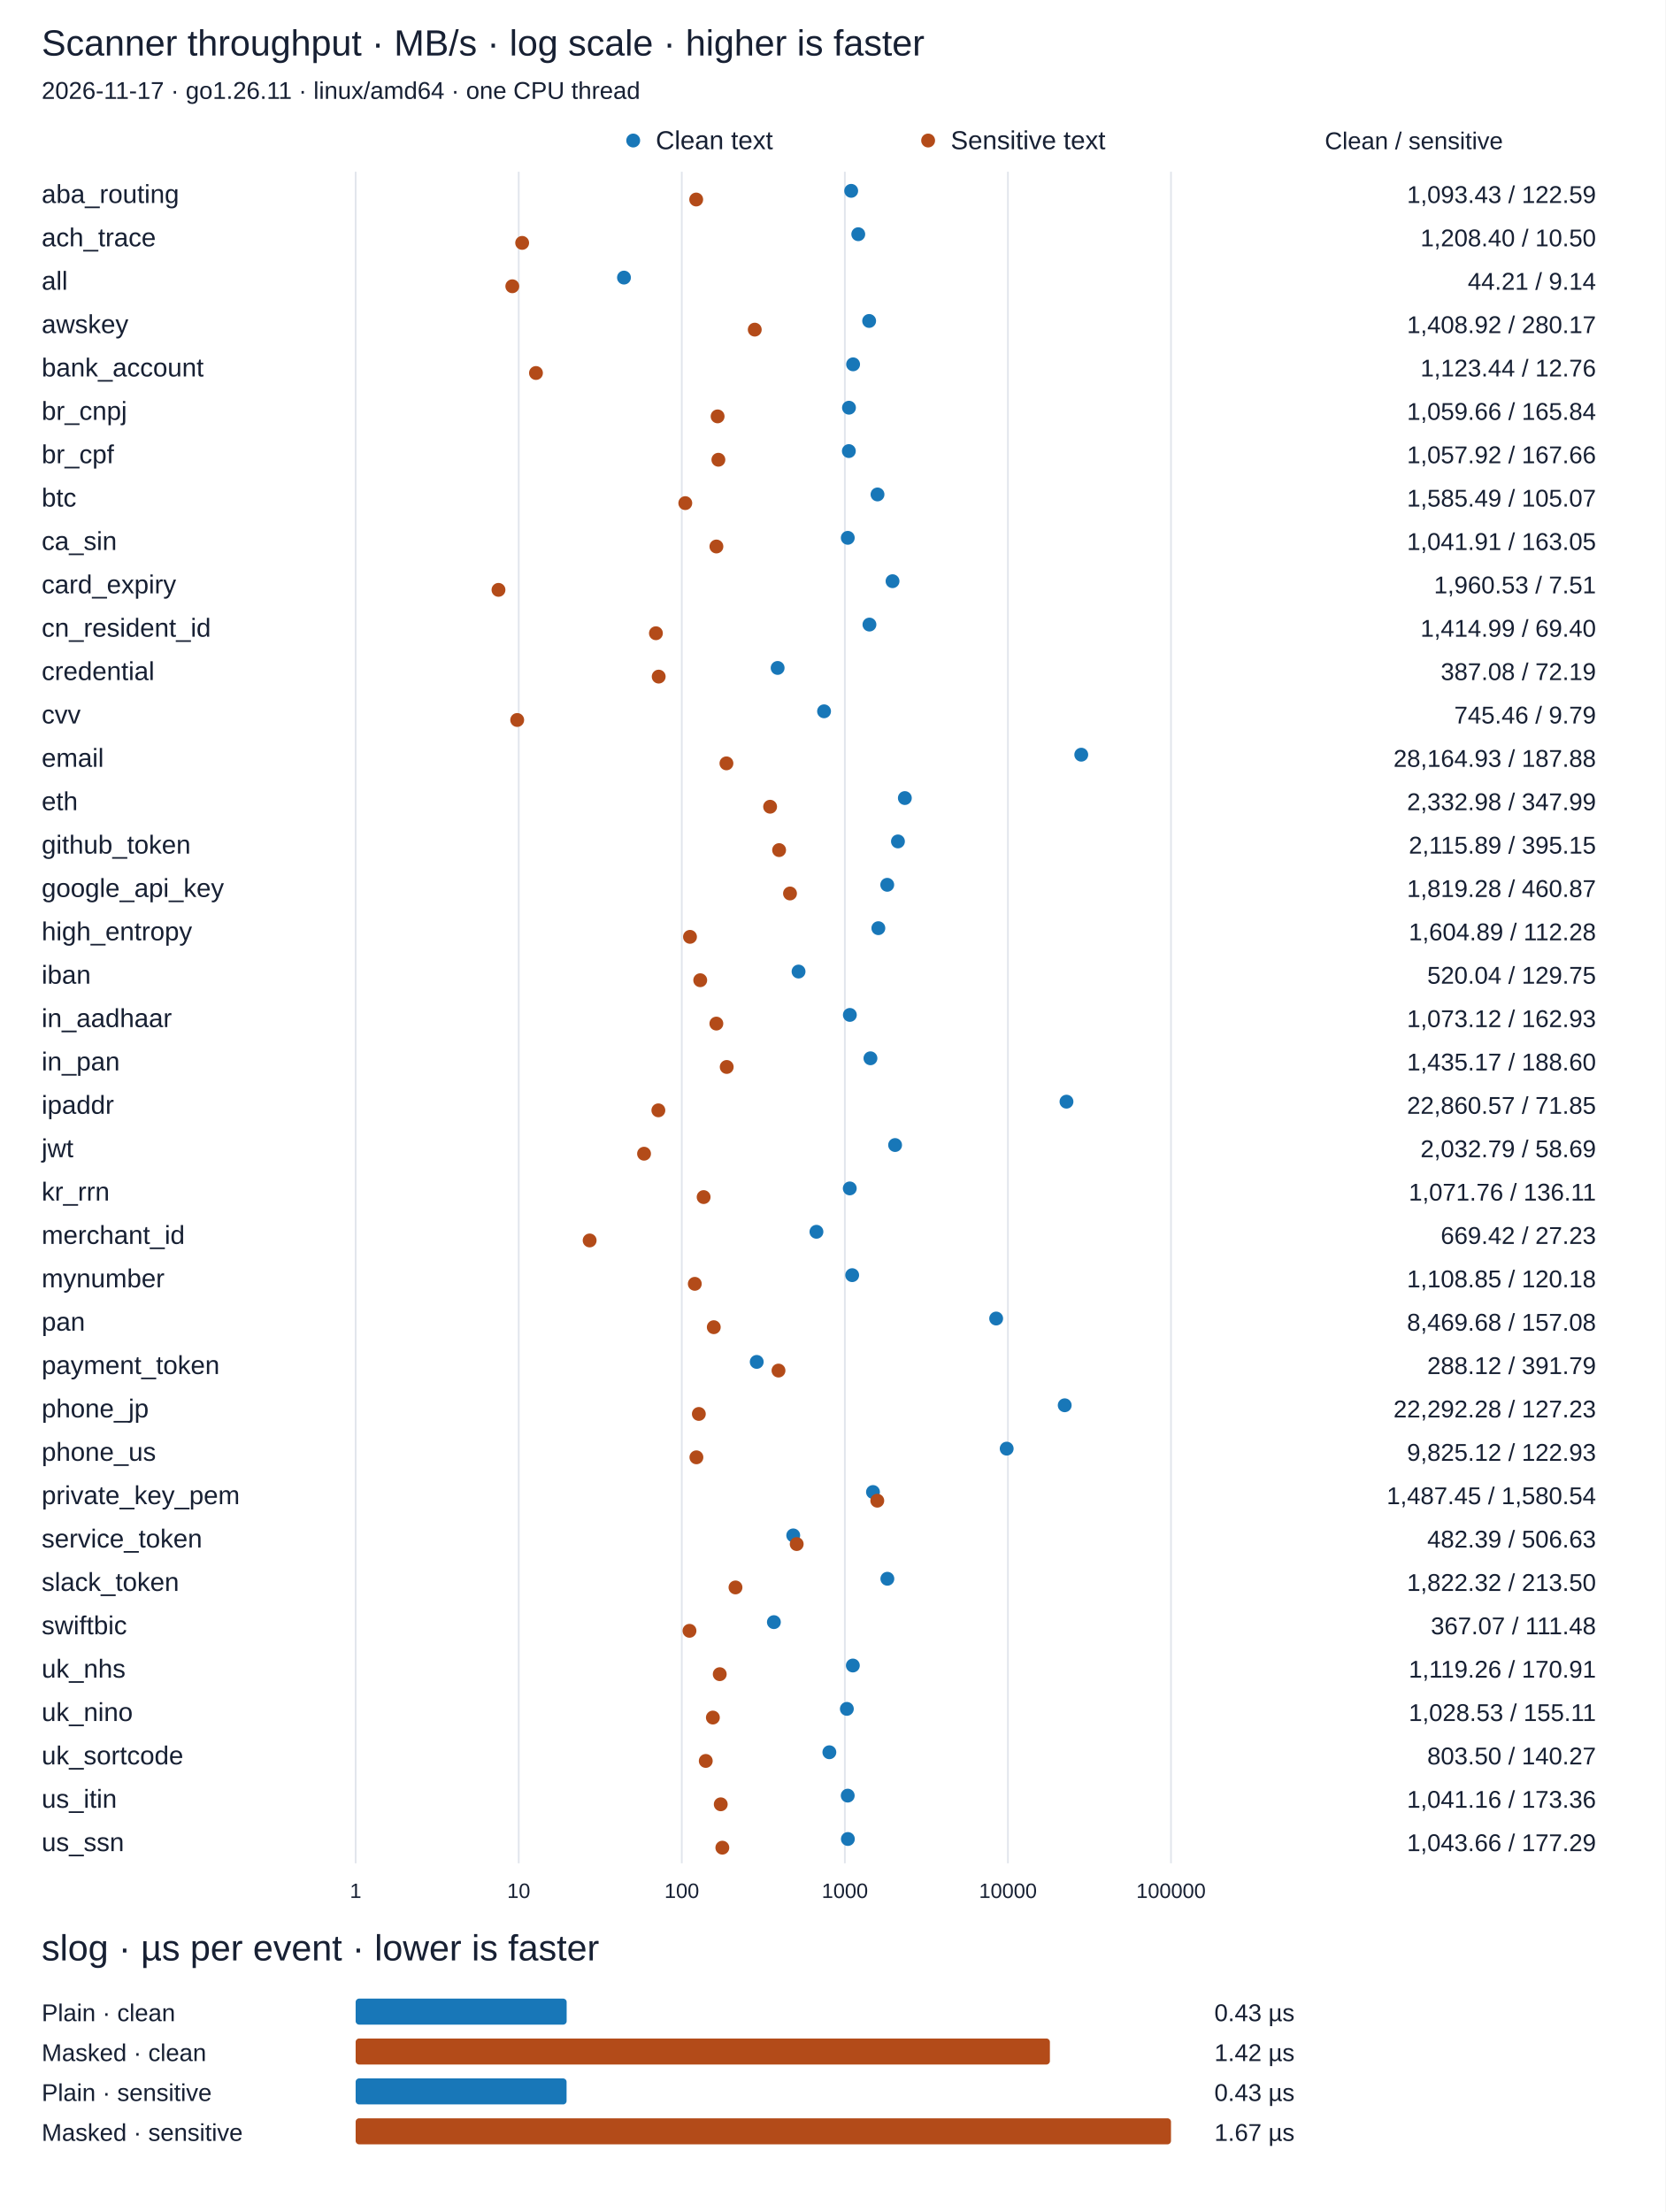
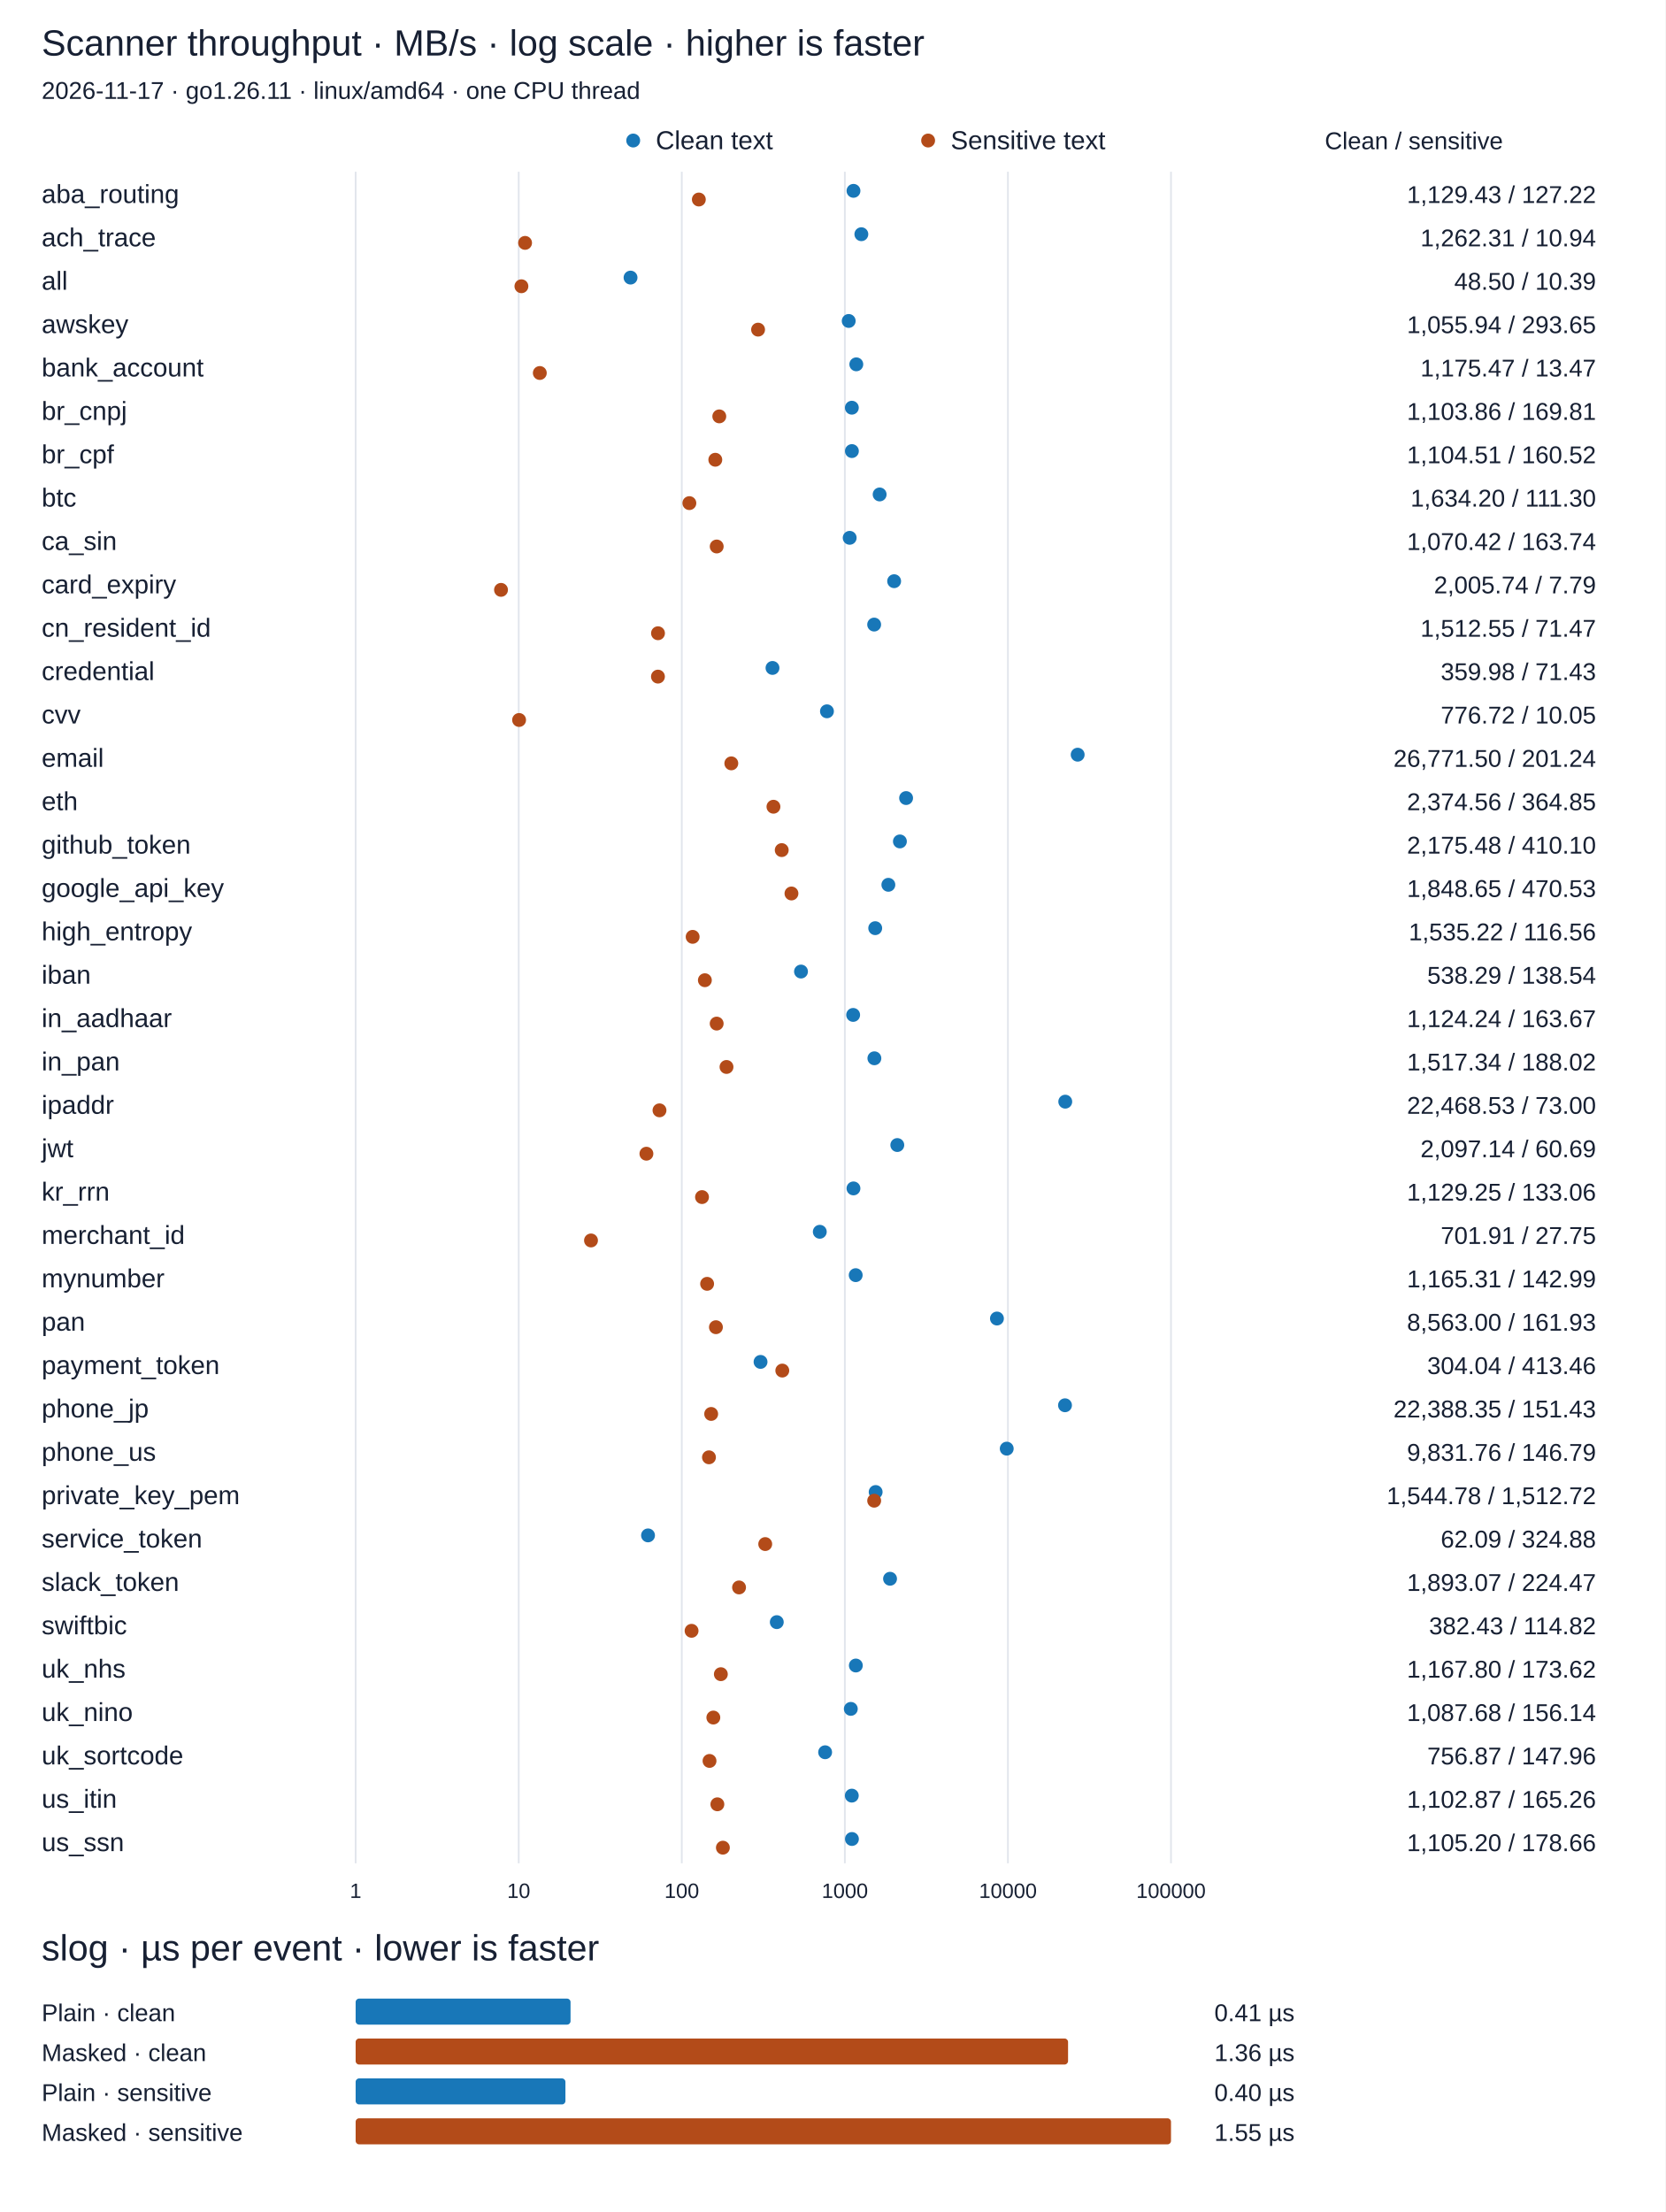
<svg xmlns="http://www.w3.org/2000/svg" width="960" height="1275" viewBox="0 0 960 1275" role="img">
  <rect width="100%" height="100%" fill="white" />
  <g font-family="Arial, sans-serif" font-size="15" fill="#172033">
    <text x="24" y="32" font-size="21" fill="#172033" text-anchor="start">Scanner throughput · MB/s · log scale · higher is faster</text>
    <text x="24" y="57" font-size="14" fill="#172033" text-anchor="start">2026-11-17 · go1.26.11 · linux/amd64 · one CPU thread</text>
    <circle cx="365.00" cy="81" r="4" fill="#1877b8" />
    <text x="378" y="86" font-size="15" fill="#172033" text-anchor="start">Clean text</text>
    <circle cx="535.00" cy="81" r="4" fill="#b34b19" />
    <text x="548" y="86" font-size="15" fill="#172033" text-anchor="start">Sensitive text</text>
    <text x="815" y="86" font-size="14" fill="#172033" text-anchor="middle">Clean / sensitive</text>
    <path d="M205.0,99 L205.0,1074" stroke="#e1e5ec" />
    <text x="205.0" y="1094" font-size="12" fill="#172033" text-anchor="middle">1</text>
    <path d="M299.0,99 L299.0,1074" stroke="#e1e5ec" />
    <text x="299.0" y="1094" font-size="12" fill="#172033" text-anchor="middle">10</text>
    <path d="M393.0,99 L393.0,1074" stroke="#e1e5ec" />
    <text x="393.0" y="1094" font-size="12" fill="#172033" text-anchor="middle">100</text>
    <path d="M487.0,99 L487.0,1074" stroke="#e1e5ec" />
    <text x="487.0" y="1094" font-size="12" fill="#172033" text-anchor="middle">1000</text>
    <path d="M581.0,99 L581.0,1074" stroke="#e1e5ec" />
    <text x="581.0" y="1094" font-size="12" fill="#172033" text-anchor="middle">10000</text>
    <path d="M675.0,99 L675.0,1074" stroke="#e1e5ec" />
    <text x="675.0" y="1094" font-size="12" fill="#172033" text-anchor="middle">100000</text>
    <text x="24" y="117" font-size="15" fill="#172033" text-anchor="start">aba_routing</text>
-     <circle cx="490.65" cy="110" r="4" fill="#1877b8" />
-     <circle cx="401.31" cy="115" r="4" fill="#b34b19" />
-     <text x="920" y="117" font-size="14" fill="#172033" text-anchor="end">1,093.43 / 122.59</text>
+     <circle cx="491.97" cy="110" r="4" fill="#1877b8" />
+     <circle cx="402.83" cy="115" r="4" fill="#b34b19" />
+     <text x="920" y="117" font-size="14" fill="#172033" text-anchor="end">1,129.43 / 127.22</text>
    <text x="24" y="142" font-size="15" fill="#172033" text-anchor="start">ach_trace</text>
-     <circle cx="494.73" cy="135" r="4" fill="#1877b8" />
-     <circle cx="300.99" cy="140" r="4" fill="#b34b19" />
-     <text x="920" y="142" font-size="14" fill="#172033" text-anchor="end">1,208.40 / 10.50</text>
+     <circle cx="496.51" cy="135" r="4" fill="#1877b8" />
+     <circle cx="302.67" cy="140" r="4" fill="#b34b19" />
+     <text x="920" y="142" font-size="14" fill="#172033" text-anchor="end">1,262.31 / 10.94</text>
    <text x="24" y="167" font-size="15" fill="#172033" text-anchor="start">all</text>
-     <circle cx="359.68" cy="160" r="4" fill="#1877b8" />
-     <circle cx="295.31" cy="165" r="4" fill="#b34b19" />
-     <text x="920" y="167" font-size="14" fill="#172033" text-anchor="end">44.21 / 9.14</text>
+     <circle cx="363.46" cy="160" r="4" fill="#1877b8" />
+     <circle cx="300.56" cy="165" r="4" fill="#b34b19" />
+     <text x="920" y="167" font-size="14" fill="#172033" text-anchor="end">48.50 / 10.39</text>
    <text x="24" y="192" font-size="15" fill="#172033" text-anchor="start">awskey</text>
-     <circle cx="501.00" cy="185" r="4" fill="#1877b8" />
-     <circle cx="435.06" cy="190" r="4" fill="#b34b19" />
-     <text x="920" y="192" font-size="14" fill="#172033" text-anchor="end">1,408.92 / 280.17</text>
+     <circle cx="489.22" cy="185" r="4" fill="#1877b8" />
+     <circle cx="436.98" cy="190" r="4" fill="#b34b19" />
+     <text x="920" y="192" font-size="14" fill="#172033" text-anchor="end">1,055.94 / 293.65</text>
    <text x="24" y="217" font-size="15" fill="#172033" text-anchor="start">bank_account</text>
-     <circle cx="491.75" cy="210" r="4" fill="#1877b8" />
-     <circle cx="308.95" cy="215" r="4" fill="#b34b19" />
-     <text x="920" y="217" font-size="14" fill="#172033" text-anchor="end">1,123.44 / 12.76</text>
+     <circle cx="493.60" cy="210" r="4" fill="#1877b8" />
+     <circle cx="311.16" cy="215" r="4" fill="#b34b19" />
+     <text x="920" y="217" font-size="14" fill="#172033" text-anchor="end">1,175.47 / 13.47</text>
    <text x="24" y="242" font-size="15" fill="#172033" text-anchor="start">br_cnpj</text>
-     <circle cx="489.37" cy="235" r="4" fill="#1877b8" />
-     <circle cx="413.65" cy="240" r="4" fill="#b34b19" />
-     <text x="920" y="242" font-size="14" fill="#172033" text-anchor="end">1,059.66 / 165.84</text>
+     <circle cx="491.03" cy="235" r="4" fill="#1877b8" />
+     <circle cx="414.62" cy="240" r="4" fill="#b34b19" />
+     <text x="920" y="242" font-size="14" fill="#172033" text-anchor="end">1,103.86 / 169.81</text>
    <text x="24" y="267" font-size="15" fill="#172033" text-anchor="start">br_cpf</text>
-     <circle cx="489.30" cy="260" r="4" fill="#1877b8" />
-     <circle cx="414.10" cy="265" r="4" fill="#b34b19" />
-     <text x="920" y="267" font-size="14" fill="#172033" text-anchor="end">1,057.92 / 167.66</text>
+     <circle cx="491.06" cy="260" r="4" fill="#1877b8" />
+     <circle cx="412.32" cy="265" r="4" fill="#b34b19" />
+     <text x="920" y="267" font-size="14" fill="#172033" text-anchor="end">1,104.51 / 160.52</text>
    <text x="24" y="292" font-size="15" fill="#172033" text-anchor="start">btc</text>
-     <circle cx="505.82" cy="285" r="4" fill="#1877b8" />
-     <circle cx="395.02" cy="290" r="4" fill="#b34b19" />
-     <text x="920" y="292" font-size="14" fill="#172033" text-anchor="end">1,585.49 / 105.07</text>
+     <circle cx="507.05" cy="285" r="4" fill="#1877b8" />
+     <circle cx="397.37" cy="290" r="4" fill="#b34b19" />
+     <text x="920" y="292" font-size="14" fill="#172033" text-anchor="end">1,634.20 / 111.30</text>
    <text x="24" y="317" font-size="15" fill="#172033" text-anchor="start">ca_sin</text>
-     <circle cx="488.68" cy="310" r="4" fill="#1877b8" />
-     <circle cx="412.96" cy="315" r="4" fill="#b34b19" />
-     <text x="920" y="317" font-size="14" fill="#172033" text-anchor="end">1,041.91 / 163.05</text>
+     <circle cx="489.78" cy="310" r="4" fill="#1877b8" />
+     <circle cx="413.13" cy="315" r="4" fill="#b34b19" />
+     <text x="920" y="317" font-size="14" fill="#172033" text-anchor="end">1,070.42 / 163.74</text>
    <text x="24" y="342" font-size="15" fill="#172033" text-anchor="start">card_expiry</text>
-     <circle cx="514.48" cy="335" r="4" fill="#1877b8" />
-     <circle cx="287.34" cy="340" r="4" fill="#b34b19" />
-     <text x="920" y="342" font-size="14" fill="#172033" text-anchor="end">1,960.53 / 7.51</text>
+     <circle cx="515.41" cy="335" r="4" fill="#1877b8" />
+     <circle cx="288.80" cy="340" r="4" fill="#b34b19" />
+     <text x="920" y="342" font-size="14" fill="#172033" text-anchor="end">2,005.74 / 7.79</text>
    <text x="24" y="367" font-size="15" fill="#172033" text-anchor="start">cn_resident_id</text>
-     <circle cx="501.17" cy="360" r="4" fill="#1877b8" />
-     <circle cx="378.09" cy="365" r="4" fill="#b34b19" />
-     <text x="920" y="367" font-size="14" fill="#172033" text-anchor="end">1,414.99 / 69.40</text>
+     <circle cx="503.89" cy="360" r="4" fill="#1877b8" />
+     <circle cx="379.29" cy="365" r="4" fill="#b34b19" />
+     <text x="920" y="367" font-size="14" fill="#172033" text-anchor="end">1,512.55 / 71.47</text>
    <text x="24" y="392" font-size="15" fill="#172033" text-anchor="start">credential</text>
-     <circle cx="448.25" cy="385" r="4" fill="#1877b8" />
-     <circle cx="379.69" cy="390" r="4" fill="#b34b19" />
-     <text x="920" y="392" font-size="14" fill="#172033" text-anchor="end">387.08 / 72.19</text>
+     <circle cx="445.29" cy="385" r="4" fill="#1877b8" />
+     <circle cx="379.26" cy="390" r="4" fill="#b34b19" />
+     <text x="920" y="392" font-size="14" fill="#172033" text-anchor="end">359.98 / 71.43</text>
    <text x="24" y="417" font-size="15" fill="#172033" text-anchor="start">cvv</text>
-     <circle cx="475.01" cy="410" r="4" fill="#1877b8" />
-     <circle cx="298.13" cy="415" r="4" fill="#b34b19" />
-     <text x="920" y="417" font-size="14" fill="#172033" text-anchor="end">745.46 / 9.79</text>
+     <circle cx="476.68" cy="410" r="4" fill="#1877b8" />
+     <circle cx="299.22" cy="415" r="4" fill="#b34b19" />
+     <text x="920" y="417" font-size="14" fill="#172033" text-anchor="end">776.72 / 10.05</text>
    <text x="24" y="442" font-size="15" fill="#172033" text-anchor="start">email</text>
-     <circle cx="623.27" cy="435" r="4" fill="#1877b8" />
-     <circle cx="418.74" cy="440" r="4" fill="#b34b19" />
-     <text x="920" y="442" font-size="14" fill="#172033" text-anchor="end">28,164.93 / 187.88</text>
+     <circle cx="621.20" cy="435" r="4" fill="#1877b8" />
+     <circle cx="421.55" cy="440" r="4" fill="#b34b19" />
+     <text x="920" y="442" font-size="14" fill="#172033" text-anchor="end">26,771.50 / 201.24</text>
    <text x="24" y="467" font-size="15" fill="#172033" text-anchor="start">eth</text>
-     <circle cx="521.58" cy="460" r="4" fill="#1877b8" />
-     <circle cx="443.91" cy="465" r="4" fill="#b34b19" />
-     <text x="920" y="467" font-size="14" fill="#172033" text-anchor="end">2,332.98 / 347.99</text>
+     <circle cx="522.30" cy="460" r="4" fill="#1877b8" />
+     <circle cx="445.84" cy="465" r="4" fill="#b34b19" />
+     <text x="920" y="467" font-size="14" fill="#172033" text-anchor="end">2,374.56 / 364.85</text>
    <text x="24" y="492" font-size="15" fill="#172033" text-anchor="start">github_token</text>
-     <circle cx="517.60" cy="485" r="4" fill="#1877b8" />
-     <circle cx="449.10" cy="490" r="4" fill="#b34b19" />
-     <text x="920" y="492" font-size="14" fill="#172033" text-anchor="end">2,115.89 / 395.15</text>
+     <circle cx="518.73" cy="485" r="4" fill="#1877b8" />
+     <circle cx="450.61" cy="490" r="4" fill="#b34b19" />
+     <text x="920" y="492" font-size="14" fill="#172033" text-anchor="end">2,175.48 / 410.10</text>
    <text x="24" y="517" font-size="15" fill="#172033" text-anchor="start">google_api_key</text>
-     <circle cx="511.43" cy="510" r="4" fill="#1877b8" />
-     <circle cx="455.38" cy="515" r="4" fill="#b34b19" />
-     <text x="920" y="517" font-size="14" fill="#172033" text-anchor="end">1,819.28 / 460.87</text>
+     <circle cx="512.08" cy="510" r="4" fill="#1877b8" />
+     <circle cx="456.22" cy="515" r="4" fill="#b34b19" />
+     <text x="920" y="517" font-size="14" fill="#172033" text-anchor="end">1,848.65 / 470.53</text>
    <text x="24" y="542" font-size="15" fill="#172033" text-anchor="start">high_entropy</text>
-     <circle cx="506.31" cy="535" r="4" fill="#1877b8" />
-     <circle cx="397.73" cy="540" r="4" fill="#b34b19" />
-     <text x="920" y="542" font-size="14" fill="#172033" text-anchor="end">1,604.89 / 112.28</text>
+     <circle cx="504.50" cy="535" r="4" fill="#1877b8" />
+     <circle cx="399.26" cy="540" r="4" fill="#b34b19" />
+     <text x="920" y="542" font-size="14" fill="#172033" text-anchor="end">1,535.22 / 116.56</text>
    <text x="24" y="567" font-size="15" fill="#172033" text-anchor="start">iban</text>
-     <circle cx="460.31" cy="560" r="4" fill="#1877b8" />
-     <circle cx="403.63" cy="565" r="4" fill="#b34b19" />
-     <text x="920" y="567" font-size="14" fill="#172033" text-anchor="end">520.04 / 129.75</text>
+     <circle cx="461.72" cy="560" r="4" fill="#1877b8" />
+     <circle cx="406.31" cy="565" r="4" fill="#b34b19" />
+     <text x="920" y="567" font-size="14" fill="#172033" text-anchor="end">538.29 / 138.54</text>
    <text x="24" y="592" font-size="15" fill="#172033" text-anchor="start">in_aadhaar</text>
-     <circle cx="489.88" cy="585" r="4" fill="#1877b8" />
-     <circle cx="412.93" cy="590" r="4" fill="#b34b19" />
-     <text x="920" y="592" font-size="14" fill="#172033" text-anchor="end">1,073.12 / 162.93</text>
+     <circle cx="491.78" cy="585" r="4" fill="#1877b8" />
+     <circle cx="413.11" cy="590" r="4" fill="#b34b19" />
+     <text x="920" y="592" font-size="14" fill="#172033" text-anchor="end">1,124.24 / 163.67</text>
    <text x="24" y="617" font-size="15" fill="#172033" text-anchor="start">in_pan</text>
-     <circle cx="501.75" cy="610" r="4" fill="#1877b8" />
-     <circle cx="418.90" cy="615" r="4" fill="#b34b19" />
-     <text x="920" y="617" font-size="14" fill="#172033" text-anchor="end">1,435.17 / 188.60</text>
+     <circle cx="504.02" cy="610" r="4" fill="#1877b8" />
+     <circle cx="418.78" cy="615" r="4" fill="#b34b19" />
+     <text x="920" y="617" font-size="14" fill="#172033" text-anchor="end">1,517.34 / 188.02</text>
    <text x="24" y="642" font-size="15" fill="#172033" text-anchor="start">ipaddr</text>
-     <circle cx="614.75" cy="635" r="4" fill="#1877b8" />
-     <circle cx="379.50" cy="640" r="4" fill="#b34b19" />
-     <text x="920" y="642" font-size="14" fill="#172033" text-anchor="end">22,860.57 / 71.85</text>
+     <circle cx="614.05" cy="635" r="4" fill="#1877b8" />
+     <circle cx="380.15" cy="640" r="4" fill="#b34b19" />
+     <text x="920" y="642" font-size="14" fill="#172033" text-anchor="end">22,468.53 / 73.00</text>
    <text x="24" y="667" font-size="15" fill="#172033" text-anchor="start">jwt</text>
-     <circle cx="515.96" cy="660" r="4" fill="#1877b8" />
-     <circle cx="371.25" cy="665" r="4" fill="#b34b19" />
-     <text x="920" y="667" font-size="14" fill="#172033" text-anchor="end">2,032.79 / 58.69</text>
+     <circle cx="517.23" cy="660" r="4" fill="#1877b8" />
+     <circle cx="372.61" cy="665" r="4" fill="#b34b19" />
+     <text x="920" y="667" font-size="14" fill="#172033" text-anchor="end">2,097.14 / 60.69</text>
    <text x="24" y="692" font-size="15" fill="#172033" text-anchor="start">kr_rrn</text>
-     <circle cx="489.83" cy="685" r="4" fill="#1877b8" />
-     <circle cx="405.59" cy="690" r="4" fill="#b34b19" />
-     <text x="920" y="692" font-size="14" fill="#172033" text-anchor="end">1,071.76 / 136.11</text>
+     <circle cx="491.96" cy="685" r="4" fill="#1877b8" />
+     <circle cx="404.66" cy="690" r="4" fill="#b34b19" />
+     <text x="920" y="692" font-size="14" fill="#172033" text-anchor="end">1,129.25 / 133.06</text>
    <text x="24" y="717" font-size="15" fill="#172033" text-anchor="start">merchant_id</text>
-     <circle cx="470.62" cy="710" r="4" fill="#1877b8" />
-     <circle cx="339.89" cy="715" r="4" fill="#b34b19" />
-     <text x="920" y="717" font-size="14" fill="#172033" text-anchor="end">669.42 / 27.23</text>
+     <circle cx="472.55" cy="710" r="4" fill="#1877b8" />
+     <circle cx="340.67" cy="715" r="4" fill="#b34b19" />
+     <text x="920" y="717" font-size="14" fill="#172033" text-anchor="end">701.91 / 27.75</text>
    <text x="24" y="742" font-size="15" fill="#172033" text-anchor="start">mynumber</text>
-     <circle cx="491.22" cy="735" r="4" fill="#1877b8" />
-     <circle cx="400.50" cy="740" r="4" fill="#b34b19" />
-     <text x="920" y="742" font-size="14" fill="#172033" text-anchor="end">1,108.85 / 120.18</text>
+     <circle cx="493.25" cy="735" r="4" fill="#1877b8" />
+     <circle cx="407.60" cy="740" r="4" fill="#b34b19" />
+     <text x="920" y="742" font-size="14" fill="#172033" text-anchor="end">1,165.31 / 142.99</text>
    <text x="24" y="767" font-size="15" fill="#172033" text-anchor="start">pan</text>
-     <circle cx="574.22" cy="760" r="4" fill="#1877b8" />
-     <circle cx="411.44" cy="765" r="4" fill="#b34b19" />
-     <text x="920" y="767" font-size="14" fill="#172033" text-anchor="end">8,469.68 / 157.08</text>
+     <circle cx="574.67" cy="760" r="4" fill="#1877b8" />
+     <circle cx="412.68" cy="765" r="4" fill="#b34b19" />
+     <text x="920" y="767" font-size="14" fill="#172033" text-anchor="end">8,563.00 / 161.93</text>
    <text x="24" y="792" font-size="15" fill="#172033" text-anchor="start">payment_token</text>
-     <circle cx="436.20" cy="785" r="4" fill="#1877b8" />
-     <circle cx="448.75" cy="790" r="4" fill="#b34b19" />
-     <text x="920" y="792" font-size="14" fill="#172033" text-anchor="end">288.12 / 391.79</text>
+     <circle cx="438.40" cy="785" r="4" fill="#1877b8" />
+     <circle cx="450.94" cy="790" r="4" fill="#b34b19" />
+     <text x="920" y="792" font-size="14" fill="#172033" text-anchor="end">304.04 / 413.46</text>
    <text x="24" y="817" font-size="15" fill="#172033" text-anchor="start">phone_jp</text>
-     <circle cx="613.73" cy="810" r="4" fill="#1877b8" />
-     <circle cx="402.83" cy="815" r="4" fill="#b34b19" />
-     <text x="920" y="817" font-size="14" fill="#172033" text-anchor="end">22,292.28 / 127.23</text>
+     <circle cx="613.90" cy="810" r="4" fill="#1877b8" />
+     <circle cx="409.94" cy="815" r="4" fill="#b34b19" />
+     <text x="920" y="817" font-size="14" fill="#172033" text-anchor="end">22,388.35 / 151.43</text>
    <text x="24" y="842" font-size="15" fill="#172033" text-anchor="start">phone_us</text>
-     <circle cx="580.28" cy="835" r="4" fill="#1877b8" />
-     <circle cx="401.43" cy="840" r="4" fill="#b34b19" />
-     <text x="920" y="842" font-size="14" fill="#172033" text-anchor="end">9,825.12 / 122.93</text>
+     <circle cx="580.31" cy="835" r="4" fill="#1877b8" />
+     <circle cx="408.67" cy="840" r="4" fill="#b34b19" />
+     <text x="920" y="842" font-size="14" fill="#172033" text-anchor="end">9,831.76 / 146.79</text>
    <text x="24" y="867" font-size="15" fill="#172033" text-anchor="start">private_key_pem</text>
-     <circle cx="503.21" cy="860" r="4" fill="#1877b8" />
-     <circle cx="505.69" cy="865" r="4" fill="#b34b19" />
-     <text x="920" y="867" font-size="14" fill="#172033" text-anchor="end">1,487.45 / 1,580.54</text>
+     <circle cx="504.75" cy="860" r="4" fill="#1877b8" />
+     <circle cx="503.90" cy="865" r="4" fill="#b34b19" />
+     <text x="920" y="867" font-size="14" fill="#172033" text-anchor="end">1,544.78 / 1,512.72</text>
    <text x="24" y="892" font-size="15" fill="#172033" text-anchor="start">service_token</text>
-     <circle cx="457.24" cy="885" r="4" fill="#1877b8" />
-     <circle cx="459.24" cy="890" r="4" fill="#b34b19" />
-     <text x="920" y="892" font-size="14" fill="#172033" text-anchor="end">482.39 / 506.63</text>
+     <circle cx="373.54" cy="885" r="4" fill="#1877b8" />
+     <circle cx="441.10" cy="890" r="4" fill="#b34b19" />
+     <text x="920" y="892" font-size="14" fill="#172033" text-anchor="end">62.09 / 324.88</text>
    <text x="24" y="917" font-size="15" fill="#172033" text-anchor="start">slack_token</text>
-     <circle cx="511.50" cy="910" r="4" fill="#1877b8" />
-     <circle cx="423.96" cy="915" r="4" fill="#b34b19" />
-     <text x="920" y="917" font-size="14" fill="#172033" text-anchor="end">1,822.32 / 213.50</text>
+     <circle cx="513.05" cy="910" r="4" fill="#1877b8" />
+     <circle cx="426.01" cy="915" r="4" fill="#b34b19" />
+     <text x="920" y="917" font-size="14" fill="#172033" text-anchor="end">1,893.07 / 224.47</text>
    <text x="24" y="942" font-size="15" fill="#172033" text-anchor="start">swiftbic</text>
-     <circle cx="446.09" cy="935" r="4" fill="#1877b8" />
-     <circle cx="397.44" cy="940" r="4" fill="#b34b19" />
-     <text x="920" y="942" font-size="14" fill="#172033" text-anchor="end">367.07 / 111.48</text>
+     <circle cx="447.76" cy="935" r="4" fill="#1877b8" />
+     <circle cx="398.64" cy="940" r="4" fill="#b34b19" />
+     <text x="920" y="942" font-size="14" fill="#172033" text-anchor="end">382.43 / 114.82</text>
    <text x="24" y="967" font-size="15" fill="#172033" text-anchor="start">uk_nhs</text>
-     <circle cx="491.60" cy="960" r="4" fill="#1877b8" />
-     <circle cx="414.88" cy="965" r="4" fill="#b34b19" />
-     <text x="920" y="967" font-size="14" fill="#172033" text-anchor="end">1,119.26 / 170.91</text>
+     <circle cx="493.33" cy="960" r="4" fill="#1877b8" />
+     <circle cx="415.52" cy="965" r="4" fill="#b34b19" />
+     <text x="920" y="967" font-size="14" fill="#172033" text-anchor="end">1,167.80 / 173.62</text>
    <text x="24" y="992" font-size="15" fill="#172033" text-anchor="start">uk_nino</text>
-     <circle cx="488.15" cy="985" r="4" fill="#1877b8" />
-     <circle cx="410.92" cy="990" r="4" fill="#b34b19" />
-     <text x="920" y="992" font-size="14" fill="#172033" text-anchor="end">1,028.53 / 155.11</text>
+     <circle cx="490.43" cy="985" r="4" fill="#1877b8" />
+     <circle cx="411.19" cy="990" r="4" fill="#b34b19" />
+     <text x="920" y="992" font-size="14" fill="#172033" text-anchor="end">1,087.68 / 156.14</text>
    <text x="24" y="1017" font-size="15" fill="#172033" text-anchor="start">uk_sortcode</text>
-     <circle cx="478.07" cy="1010" r="4" fill="#1877b8" />
-     <circle cx="406.82" cy="1015" r="4" fill="#b34b19" />
-     <text x="920" y="1017" font-size="14" fill="#172033" text-anchor="end">803.50 / 140.27</text>
+     <circle cx="475.63" cy="1010" r="4" fill="#1877b8" />
+     <circle cx="408.99" cy="1015" r="4" fill="#b34b19" />
+     <text x="920" y="1017" font-size="14" fill="#172033" text-anchor="end">756.87 / 147.96</text>
    <text x="24" y="1042" font-size="15" fill="#172033" text-anchor="start">us_itin</text>
-     <circle cx="488.65" cy="1035" r="4" fill="#1877b8" />
-     <circle cx="415.46" cy="1040" r="4" fill="#b34b19" />
-     <text x="920" y="1042" font-size="14" fill="#172033" text-anchor="end">1,041.16 / 173.36</text>
+     <circle cx="491.00" cy="1035" r="4" fill="#1877b8" />
+     <circle cx="413.51" cy="1040" r="4" fill="#b34b19" />
+     <text x="920" y="1042" font-size="14" fill="#172033" text-anchor="end">1,102.87 / 165.26</text>
    <text x="24" y="1067" font-size="15" fill="#172033" text-anchor="start">us_ssn</text>
-     <circle cx="488.74" cy="1060" r="4" fill="#1877b8" />
-     <circle cx="416.38" cy="1065" r="4" fill="#b34b19" />
-     <text x="920" y="1067" font-size="14" fill="#172033" text-anchor="end">1,043.66 / 177.29</text>
+     <circle cx="491.08" cy="1060" r="4" fill="#1877b8" />
+     <circle cx="416.69" cy="1065" r="4" fill="#b34b19" />
+     <text x="920" y="1067" font-size="14" fill="#172033" text-anchor="end">1,105.20 / 178.66</text>
    <text x="24" y="1130" font-size="21" fill="#172033" text-anchor="start">slog · µs per event · lower is faster</text>
    <text x="24" y="1165" font-size="14" fill="#172033" text-anchor="start">Plain · clean</text>
-     <rect x="205" y="1152" width="121.64" height="15" rx="2" fill="#1877b8" />
-     <text x="700" y="1165" font-size="14" fill="#172033" text-anchor="start">0.43 µs</text>
+     <rect x="205" y="1152" width="123.88" height="15" rx="2" fill="#1877b8" />
+     <text x="700" y="1165" font-size="14" fill="#172033" text-anchor="start">0.41 µs</text>
    <text x="24" y="1188" font-size="14" fill="#172033" text-anchor="start">Masked · clean</text>
-     <rect x="205" y="1175" width="400.19" height="15" rx="2" fill="#b34b19" />
-     <text x="700" y="1188" font-size="14" fill="#172033" text-anchor="start">1.42 µs</text>
+     <rect x="205" y="1175" width="410.66" height="15" rx="2" fill="#b34b19" />
+     <text x="700" y="1188" font-size="14" fill="#172033" text-anchor="start">1.36 µs</text>
    <text x="24" y="1211" font-size="14" fill="#172033" text-anchor="start">Plain · sensitive</text>
-     <rect x="205" y="1198" width="121.59" height="15" rx="2" fill="#1877b8" />
-     <text x="700" y="1211" font-size="14" fill="#172033" text-anchor="start">0.43 µs</text>
+     <rect x="205" y="1198" width="120.93" height="15" rx="2" fill="#1877b8" />
+     <text x="700" y="1211" font-size="14" fill="#172033" text-anchor="start">0.40 µs</text>
    <text x="24" y="1234" font-size="14" fill="#172033" text-anchor="start">Masked · sensitive</text>
    <rect x="205" y="1221" width="470.00" height="15" rx="2" fill="#b34b19" />
-     <text x="700" y="1234" font-size="14" fill="#172033" text-anchor="start">1.67 µs</text>
+     <text x="700" y="1234" font-size="14" fill="#172033" text-anchor="start">1.55 µs</text>
  </g>
</svg>
